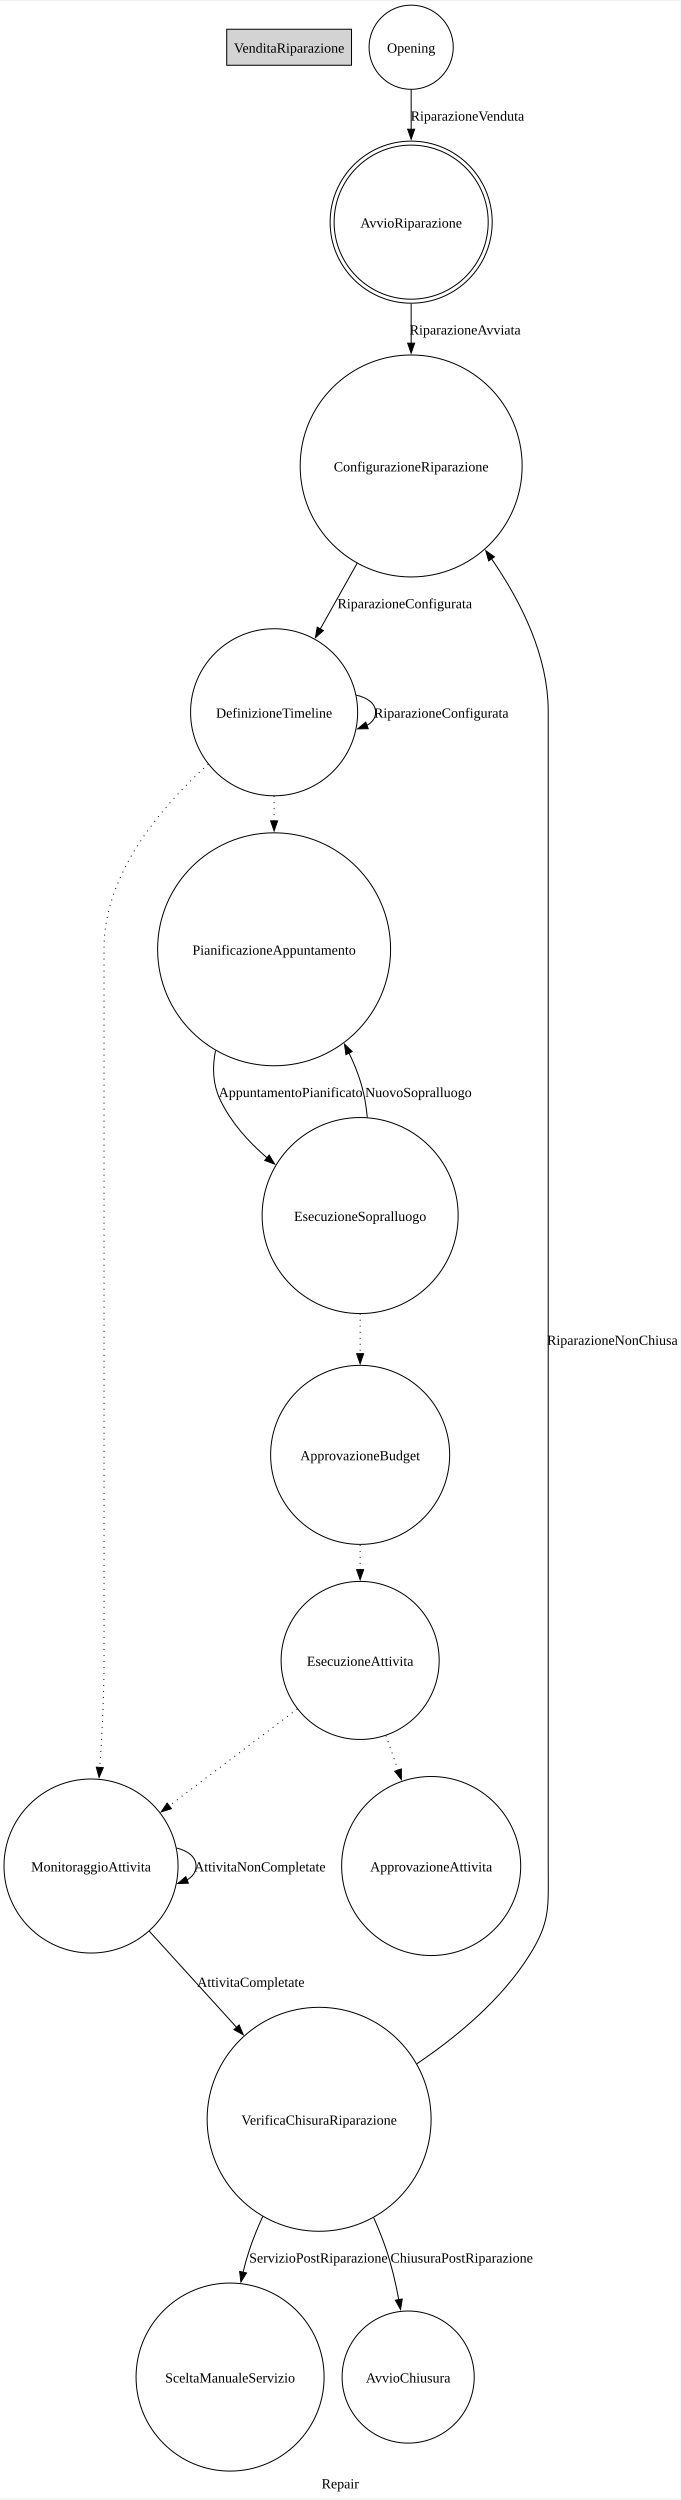
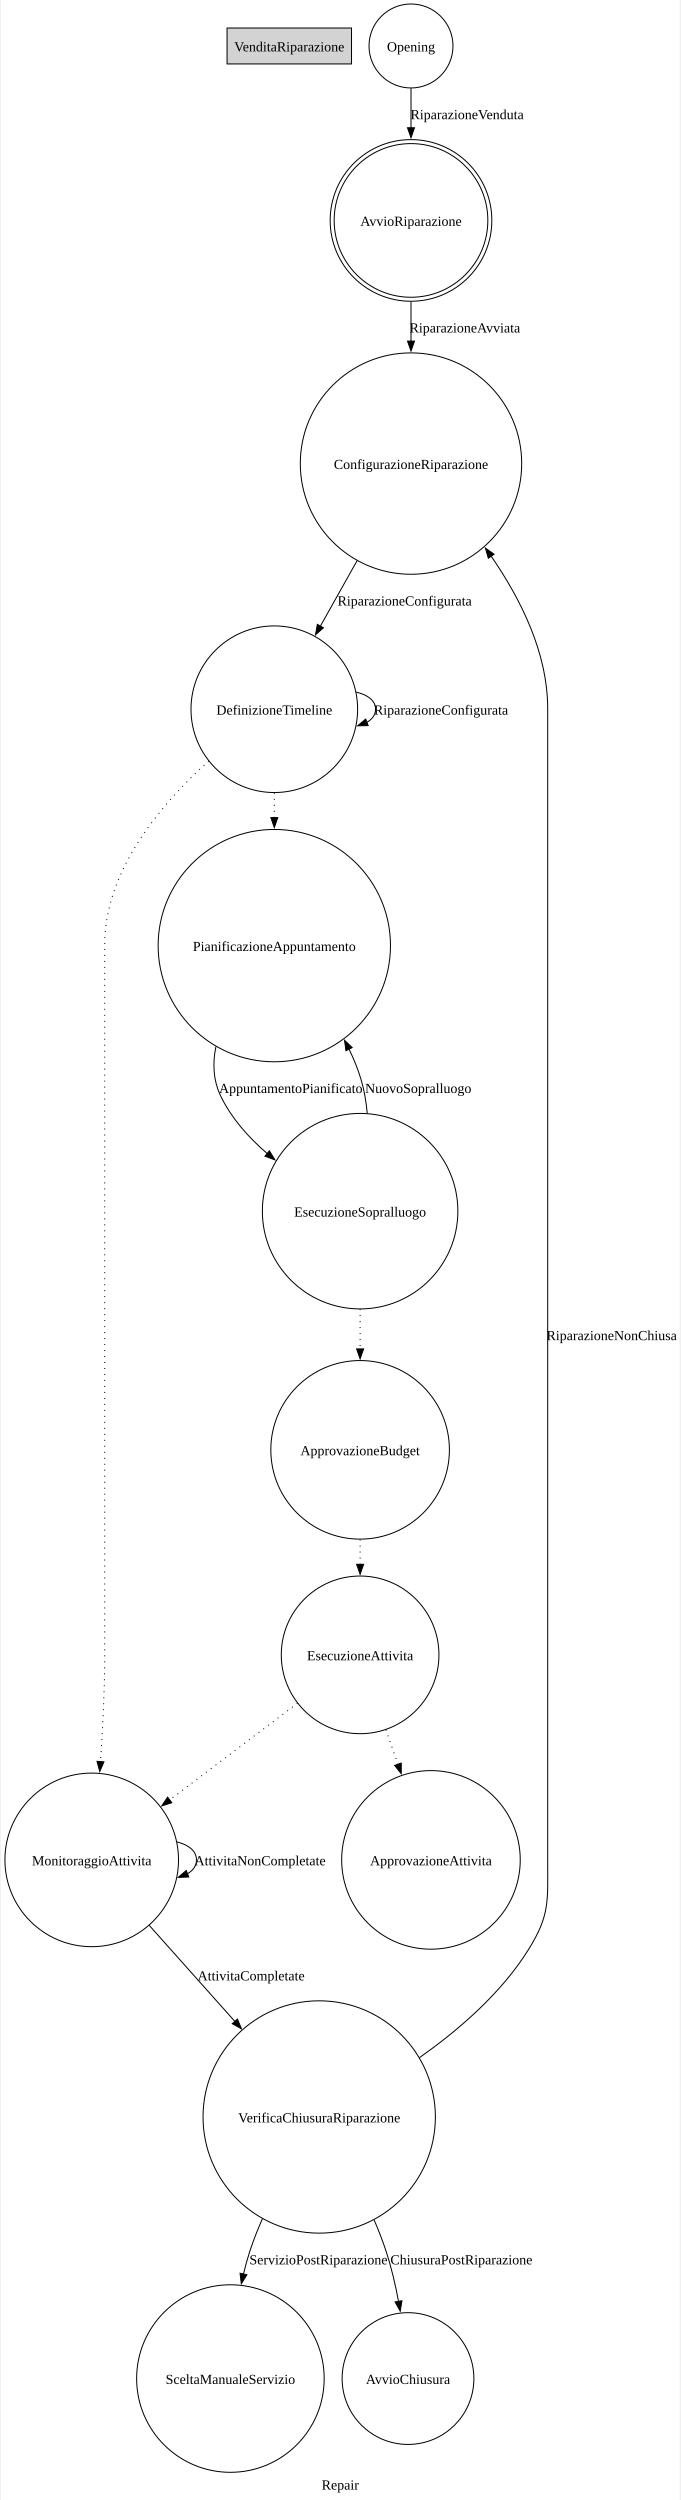
- <svg xmlns="http://www.w3.org/2000/svg" width="98pt" height="360pt" viewBox="0.00 0.00 98.09 360.00">
-   <g id="graph0" class="graph" transform="scale(0.144192 0.144192) rotate(0) translate(4 2492.67)">
-     <polygon fill="white" stroke="none" points="-4,4 -4,-2492.67 676.24,-2492.67 676.24,4 -4,4" />
+ <svg xmlns="http://www.w3.org/2000/svg" width="98pt" height="360pt" viewBox="0.00 0.00 97.73 360.00">
+   <g id="graph0" class="graph" transform="scale(0.143675 0.143675) rotate(0) translate(4 2501.66)">
+     <polygon fill="white" stroke="none" points="-4,4 -4,-2501.66 676.24,-2501.66 676.24,4 -4,4" />
    <text text-anchor="middle" x="336.12" y="-6.45" font-family="Times New Roman,serif" font-size="14.00">Repair</text>
    <g id="node1" class="node">
-       <polygon fill="lightgrey" stroke="black" points="347.37,-2464.59 222.62,-2464.59 222.62,-2428.59 347.37,-2428.59 347.37,-2464.59" />
-       <text text-anchor="middle" x="284.99" y="-2441.17" font-family="Times New Roman,serif" font-size="14.00">VenditaRiparazione</text>
+       <polygon fill="lightgrey" stroke="black" points="347.37,-2473.57 222.62,-2473.57 222.62,-2437.57 347.37,-2437.57 347.37,-2473.57" />
+       <text text-anchor="middle" x="284.99" y="-2450.15" font-family="Times New Roman,serif" font-size="14.00">VenditaRiparazione</text>
    </g>
    <g id="node2" class="node">
-       <ellipse fill="none" stroke="black" cx="406.99" cy="-2271.75" rx="77.01" ry="77.01" />
-       <ellipse fill="none" stroke="black" cx="406.99" cy="-2271.75" rx="81.01" ry="81.01" />
-       <text text-anchor="middle" x="406.99" y="-2266.32" font-family="Times New Roman,serif" font-size="14.00">AvvioRiparazione</text>
+       <ellipse fill="none" stroke="black" cx="406.99" cy="-2280.73" rx="77.01" ry="77.01" />
+       <ellipse fill="none" stroke="black" cx="406.99" cy="-2280.73" rx="81.01" ry="81.01" />
+       <text text-anchor="middle" x="406.99" y="-2275.31" font-family="Times New Roman,serif" font-size="14.00">AvvioRiparazione</text>
    </g>
    <g id="node3" class="node">
-       <ellipse fill="none" stroke="black" cx="406.99" cy="-2028.04" rx="110.94" ry="110.94" />
-       <text text-anchor="middle" x="406.99" y="-2022.62" font-family="Times New Roman,serif" font-size="14.00">ConfigurazioneRiparazione</text>
+       <ellipse fill="none" stroke="black" cx="406.99" cy="-2037.03" rx="110.94" ry="110.94" />
+       <text text-anchor="middle" x="406.99" y="-2031.6" font-family="Times New Roman,serif" font-size="14.00">ConfigurazioneRiparazione</text>
    </g>
    <g id="edge1" class="edge">
-       <path fill="none" stroke="black" d="M406.99,-2190.26C406.99,-2177.5 406.99,-2164.05 406.99,-2150.59" />
-       <polygon fill="black" stroke="black" points="410.49,-2150.81 406.99,-2140.81 403.49,-2150.81 410.49,-2150.81" />
-       <text text-anchor="middle" x="460.99" y="-2159.44" font-family="Times New Roman,serif" font-size="14.00">RiparazioneAvviata</text>
+       <path fill="none" stroke="black" d="M406.99,-2199.25C406.99,-2186.48 406.99,-2173.03 406.99,-2159.57" />
+       <polygon fill="black" stroke="black" points="410.49,-2159.8 406.99,-2149.8 403.49,-2159.8 410.49,-2159.8" />
+       <text text-anchor="middle" x="460.99" y="-2168.42" font-family="Times New Roman,serif" font-size="14.00">RiparazioneAvviata</text>
    </g>
    <g id="node5" class="node">
-       <ellipse fill="none" stroke="black" cx="269.99" cy="-1781.85" rx="83.5" ry="83.5" />
-       <text text-anchor="middle" x="269.99" y="-1776.43" font-family="Times New Roman,serif" font-size="14.00">DefinizioneTimeline</text>
+       <ellipse fill="none" stroke="black" cx="269.99" cy="-1790.83" rx="83.5" ry="83.5" />
+       <text text-anchor="middle" x="269.99" y="-1785.41" font-family="Times New Roman,serif" font-size="14.00">DefinizioneTimeline</text>
    </g>
    <g id="edge3" class="edge">
-       <path fill="none" stroke="black" d="M353.04,-1930.88C340.83,-1909.11 327.96,-1886.18 316.1,-1865.04" />
-       <polygon fill="black" stroke="black" points="319.24,-1863.47 311.29,-1856.46 313.13,-1866.9 319.24,-1863.47" />
-       <text text-anchor="middle" x="400.62" y="-1885.8" font-family="Times New Roman,serif" font-size="14.00">RiparazioneConfigurata</text>
+       <path fill="none" stroke="black" d="M353.04,-1939.86C340.83,-1918.09 327.96,-1895.16 316.1,-1874.02" />
+       <polygon fill="black" stroke="black" points="319.24,-1872.45 311.29,-1865.45 313.13,-1875.88 319.24,-1872.45" />
+       <text text-anchor="middle" x="400.62" y="-1894.78" font-family="Times New Roman,serif" font-size="14.00">RiparazioneConfigurata</text>
    </g>
    <g id="node4" class="node">
-       <ellipse fill="none" stroke="black" cx="406.99" cy="-2446.59" rx="42.08" ry="42.08" />
-       <text text-anchor="middle" x="406.99" y="-2441.17" font-family="Times New Roman,serif" font-size="14.00">Opening</text>
+       <ellipse fill="none" stroke="black" cx="406.99" cy="-2455.57" rx="42.08" ry="42.08" />
+       <text text-anchor="middle" x="406.99" y="-2450.15" font-family="Times New Roman,serif" font-size="14.00">Opening</text>
    </g>
    <g id="edge2" class="edge">
-       <path fill="none" stroke="black" d="M406.99,-2404.19C406.99,-2392.06 406.99,-2378.28 406.99,-2364.32" />
-       <polygon fill="black" stroke="black" points="410.49,-2364.63 406.99,-2354.63 403.49,-2364.63 410.49,-2364.63" />
-       <text text-anchor="middle" x="463.24" y="-2373.21" font-family="Times New Roman,serif" font-size="14.00">RiparazioneVenduta</text>
+       <path fill="none" stroke="black" d="M406.99,-2413.17C406.99,-2401.04 406.99,-2387.26 406.99,-2373.3" />
+       <polygon fill="black" stroke="black" points="410.49,-2373.61 406.99,-2363.61 403.49,-2373.61 410.49,-2373.61" />
+       <text text-anchor="middle" x="463.24" y="-2382.19" font-family="Times New Roman,serif" font-size="14.00">RiparazioneVenduta</text>
    </g>
    <g id="edge4" class="edge">
-       <path fill="none" stroke="black" d="M352.03,-1799.01C363.68,-1796.24 371.49,-1790.52 371.49,-1781.85 371.49,-1776.16 368.12,-1771.75 362.52,-1768.6" />
-       <polygon fill="black" stroke="black" points="364.04,-1765.43 353.45,-1765.22 361.6,-1771.99 364.04,-1765.43" />
-       <text text-anchor="middle" x="437.12" y="-1776.43" font-family="Times New Roman,serif" font-size="14.00">RiparazioneConfigurata</text>
+       <path fill="none" stroke="black" d="M352.03,-1808C363.68,-1805.22 371.49,-1799.5 371.49,-1790.83 371.49,-1785.15 368.12,-1780.73 362.52,-1777.58" />
+       <polygon fill="black" stroke="black" points="364.04,-1774.41 353.45,-1774.2 361.6,-1780.97 364.04,-1774.41" />
+       <text text-anchor="middle" x="437.12" y="-1785.41" font-family="Times New Roman,serif" font-size="14.00">RiparazioneConfigurata</text>
    </g>
    <g id="node6" class="node">
-       <ellipse fill="none" stroke="black" cx="269.99" cy="-1544.92" rx="116.43" ry="116.43" />
-       <text text-anchor="middle" x="269.99" y="-1539.5" font-family="Times New Roman,serif" font-size="14.00">PianificazioneAppuntamento</text>
+       <ellipse fill="none" stroke="black" cx="269.99" cy="-1553.9" rx="116.43" ry="116.43" />
+       <text text-anchor="middle" x="269.99" y="-1548.48" font-family="Times New Roman,serif" font-size="14.00">PianificazioneAppuntamento</text>
    </g>
    <g id="edge5" class="edge">
-       <path fill="none" stroke="black" stroke-dasharray="1,5" d="M269.99,-1698.02C269.99,-1689.94 269.99,-1681.62 269.99,-1673.23" />
-       <polygon fill="black" stroke="black" points="273.49,-1673.27 269.99,-1663.27 266.49,-1673.27 273.49,-1673.27" />
+       <path fill="none" stroke="black" stroke-dasharray="1,5" d="M269.99,-1707.01C269.99,-1698.92 269.99,-1690.6 269.99,-1682.21" />
+       <polygon fill="black" stroke="black" points="273.49,-1682.25 269.99,-1672.25 266.49,-1682.25 273.49,-1682.25" />
    </g>
    <g id="node7" class="node">
-       <ellipse fill="none" stroke="black" cx="86.99" cy="-628.57" rx="86.99" ry="86.99" />
-       <text text-anchor="middle" x="86.99" y="-623.15" font-family="Times New Roman,serif" font-size="14.00">MonitoraggioAttivita</text>
+       <ellipse fill="none" stroke="black" cx="86.99" cy="-637.56" rx="86.99" ry="86.99" />
+       <text text-anchor="middle" x="86.99" y="-632.13" font-family="Times New Roman,serif" font-size="14.00">MonitoraggioAttivita</text>
    </g>
    <g id="edge6" class="edge">
-       <path fill="none" stroke="black" stroke-dasharray="1,5" d="M204.27,-1730.04C156.43,-1686.86 99.99,-1620.18 99.99,-1545.92 99.99,-1545.92 99.99,-1545.92 99.99,-833.07 99.99,-798.4 98.09,-760.48 95.74,-726.86" />
-       <polygon fill="black" stroke="black" points="99.25,-726.87 95.04,-717.15 92.27,-727.38 99.25,-726.87" />
+       <path fill="none" stroke="black" stroke-dasharray="1,5" d="M204.27,-1739.02C156.43,-1695.84 99.99,-1629.16 99.99,-1554.9 99.99,-1554.9 99.99,-1554.9 99.99,-842.05 99.99,-807.38 98.09,-769.46 95.74,-735.85" />
+       <polygon fill="black" stroke="black" points="99.25,-735.85 95.04,-726.13 92.27,-736.36 99.25,-735.85" />
    </g>
    <g id="node8" class="node">
-       <ellipse fill="none" stroke="black" cx="355.99" cy="-1278.77" rx="97.97" ry="97.97" />
-       <text text-anchor="middle" x="355.99" y="-1273.34" font-family="Times New Roman,serif" font-size="14.00">EsecuzioneSopralluogo</text>
+       <ellipse fill="none" stroke="black" cx="355.99" cy="-1287.75" rx="97.97" ry="97.97" />
+       <text text-anchor="middle" x="355.99" y="-1282.33" font-family="Times New Roman,serif" font-size="14.00">EsecuzioneSopralluogo</text>
    </g>
    <g id="edge7" class="edge">
-       <path fill="none" stroke="black" d="M211.46,-1443.75C208.09,-1427.16 208.63,-1410.3 215.99,-1394.74 226.6,-1372.3 243.97,-1352.77 262.93,-1336.49" />
-       <polygon fill="black" stroke="black" points="265.07,-1339.26 270.56,-1330.2 260.62,-1333.86 265.07,-1339.26" />
-       <text text-anchor="middle" x="286.49" y="-1397.19" font-family="Times New Roman,serif" font-size="14.00">AppuntamentoPianificato</text>
+       <path fill="none" stroke="black" d="M211.46,-1452.73C208.09,-1436.14 208.63,-1419.28 215.99,-1403.72 226.6,-1381.28 243.97,-1361.75 262.93,-1345.47" />
+       <polygon fill="black" stroke="black" points="265.07,-1348.24 270.56,-1339.18 260.62,-1342.84 265.07,-1348.24" />
+       <text text-anchor="middle" x="286.49" y="-1406.17" font-family="Times New Roman,serif" font-size="14.00">AppuntamentoPianificato</text>
    </g>
    <g id="edge8" class="edge">
-       <path fill="none" stroke="black" d="M172.27,-646.64C184.08,-643.67 191.98,-637.64 191.98,-628.57 191.98,-622.62 188.58,-617.98 182.9,-614.66" />
-       <polygon fill="black" stroke="black" points="184.26,-611.43 173.68,-611.06 181.72,-617.95 184.26,-611.43" />
-       <text text-anchor="middle" x="255.73" y="-623.15" font-family="Times New Roman,serif" font-size="14.00">AttivitaNonCompletate</text>
+       <path fill="none" stroke="black" d="M172.27,-655.62C184.08,-652.65 191.98,-646.63 191.98,-637.56 191.98,-631.6 188.58,-626.97 182.9,-623.64" />
+       <polygon fill="black" stroke="black" points="184.26,-620.41 173.68,-620.04 181.72,-626.93 184.26,-620.41" />
+       <text text-anchor="middle" x="255.73" y="-632.13" font-family="Times New Roman,serif" font-size="14.00">AttivitaNonCompletate</text>
    </g>
    <g id="node9" class="node">
-       <ellipse fill="none" stroke="black" cx="314.99" cy="-375.4" rx="111.94" ry="111.94" />
-       <text text-anchor="middle" x="314.99" y="-369.97" font-family="Times New Roman,serif" font-size="14.00">VerificaChisuraRiparazione</text>
+       <ellipse fill="none" stroke="black" cx="314.99" cy="-379.89" rx="116.43" ry="116.43" />
+       <text text-anchor="middle" x="314.99" y="-374.46" font-family="Times New Roman,serif" font-size="14.00">VerificaChiusuraRiparazione</text>
    </g>
    <g id="edge9" class="edge">
-       <path fill="none" stroke="black" d="M145.12,-563.54C171.64,-534.32 203.52,-499.2 232.47,-467.31" />
-       <polygon fill="black" stroke="black" points="235.01,-469.72 239.14,-459.96 229.82,-465.01 235.01,-469.72" />
-       <text text-anchor="middle" x="246.74" y="-507.79" font-family="Times New Roman,serif" font-size="14.00">AttivitaCompletate</text>
+       <path fill="none" stroke="black" d="M144.53,-572.04C170.56,-542.84 201.86,-507.75 230.48,-475.65" />
+       <polygon fill="black" stroke="black" points="233.04,-478.04 237.08,-468.25 227.81,-473.39 233.04,-478.04" />
+       <text text-anchor="middle" x="246.74" y="-516.77" font-family="Times New Roman,serif" font-size="14.00">AttivitaCompletate</text>
    </g>
    <g id="edge10" class="edge">
-       <path fill="none" stroke="black" d="M363.14,-1376.7C362.12,-1388.23 360.19,-1399.72 356.99,-1410.49 353.89,-1420.93 349.68,-1431.31 344.79,-1441.41" />
-       <polygon fill="black" stroke="black" points="341.8,-1439.56 340.36,-1450.06 348.03,-1442.75 341.8,-1439.56" />
-       <text text-anchor="middle" x="414.24" y="-1397.19" font-family="Times New Roman,serif" font-size="14.00">NuovoSopralluogo</text>
+       <path fill="none" stroke="black" d="M363.14,-1385.68C362.12,-1397.21 360.19,-1408.7 356.99,-1419.47 353.89,-1429.91 349.68,-1440.29 344.79,-1450.39" />
+       <polygon fill="black" stroke="black" points="341.8,-1448.54 340.36,-1459.04 348.03,-1451.73 341.8,-1448.54" />
+       <text text-anchor="middle" x="414.24" y="-1406.17" font-family="Times New Roman,serif" font-size="14.00">NuovoSopralluogo</text>
    </g>
    <g id="node10" class="node">
-       <ellipse fill="none" stroke="black" cx="355.99" cy="-1039.56" rx="89.49" ry="89.49" />
-       <text text-anchor="middle" x="355.99" y="-1034.14" font-family="Times New Roman,serif" font-size="14.00">ApprovazioneBudget</text>
+       <ellipse fill="none" stroke="black" cx="355.99" cy="-1048.54" rx="89.49" ry="89.49" />
+       <text text-anchor="middle" x="355.99" y="-1043.12" font-family="Times New Roman,serif" font-size="14.00">ApprovazioneBudget</text>
    </g>
    <g id="edge11" class="edge">
-       <path fill="none" stroke="black" stroke-dasharray="1,5" d="M355.99,-1180.6C355.99,-1167.44 355.99,-1153.92 355.99,-1140.7" />
-       <polygon fill="black" stroke="black" points="359.49,-1140.7 355.99,-1130.7 352.49,-1140.7 359.49,-1140.7" />
+       <path fill="none" stroke="black" stroke-dasharray="1,5" d="M355.99,-1189.59C355.99,-1176.42 355.99,-1162.9 355.99,-1149.69" />
+       <polygon fill="black" stroke="black" points="359.49,-1149.69 355.99,-1139.69 352.49,-1149.69 359.49,-1149.69" />
    </g>
    <g id="edge15" class="edge">
-       <path fill="none" stroke="black" d="M412.66,-430.87C453.27,-458.27 497.3,-495.07 524.99,-539.09 546.41,-573.13 543.99,-587.35 543.99,-627.57 543.99,-1782.85 543.99,-1782.85 543.99,-1782.85 543.99,-1837.88 517.21,-1891.98 487.32,-1935.23" />
-       <polygon fill="black" stroke="black" points="484.51,-1933.15 481.58,-1943.33 490.22,-1937.19 484.51,-1933.15" />
-       <text text-anchor="middle" x="608.12" y="-1149.5" font-family="Times New Roman,serif" font-size="14.00">RiparazioneNonChiusa</text>
+       <path fill="none" stroke="black" d="M415.37,-439.29C455.22,-467.34 497.92,-504.4 524.99,-548.07 546.19,-582.26 543.99,-596.33 543.99,-636.56 543.99,-1791.83 543.99,-1791.83 543.99,-1791.83 543.99,-1846.86 517.21,-1900.96 487.32,-1944.21" />
+       <polygon fill="black" stroke="black" points="484.51,-1942.13 481.58,-1952.31 490.22,-1946.18 484.51,-1942.13" />
+       <text text-anchor="middle" x="608.12" y="-1158.48" font-family="Times New Roman,serif" font-size="14.00">RiparazioneNonChiusa</text>
    </g>
    <g id="node13" class="node">
      <ellipse fill="none" stroke="black" cx="225.99" cy="-117.73" rx="93.98" ry="93.98" />
      <text text-anchor="middle" x="225.99" y="-112.3" font-family="Times New Roman,serif" font-size="14.00">SceltaManualeServizio</text>
    </g>
    <g id="edge16" class="edge">
-       <path fill="none" stroke="black" d="M258.76,-278.48C253.74,-267.57 249.17,-256.43 245.49,-245.46 243.01,-238.07 240.85,-230.33 238.96,-222.48" />
-       <polygon fill="black" stroke="black" points="242.39,-221.8 236.8,-212.8 235.56,-223.32 242.39,-221.8" />
+       <path fill="none" stroke="black" d="M258.14,-278.02C253.37,-267.23 249.03,-256.25 245.49,-245.46 243.07,-238.05 240.94,-230.3 239.08,-222.44" />
+       <polygon fill="black" stroke="black" points="242.51,-221.76 236.94,-212.75 235.68,-223.27 242.51,-221.76" />
      <text text-anchor="middle" x="314.24" y="-232.16" font-family="Times New Roman,serif" font-size="14.00">ServizioPostRiparazione</text>
    </g>
    <g id="node14" class="node">
      <ellipse fill="none" stroke="black" cx="403.99" cy="-117.73" rx="66.03" ry="66.03" />
      <text text-anchor="middle" x="403.99" y="-112.3" font-family="Times New Roman,serif" font-size="14.00">AvvioChiusura</text>
    </g>
    <g id="edge17" class="edge">
-       <path fill="none" stroke="black" d="M369.43,-277.21C374.13,-266.68 378.44,-255.97 381.99,-245.46 387.41,-229.4 391.55,-211.73 394.69,-194.81" />
-       <polygon fill="black" stroke="black" points="398.08,-195.77 396.36,-185.32 391.18,-194.56 398.08,-195.77" />
+       <path fill="none" stroke="black" d="M370.02,-276.73C374.49,-266.33 378.58,-255.79 381.99,-245.46 387.3,-229.36 391.39,-211.68 394.53,-194.76" />
+       <polygon fill="black" stroke="black" points="397.91,-195.72 396.19,-185.26 391.02,-194.51 397.91,-195.72" />
      <text text-anchor="middle" x="457.49" y="-232.16" font-family="Times New Roman,serif" font-size="14.00">ChiusuraPostRiparazione</text>
    </g>
    <g id="node11" class="node">
-       <ellipse fill="none" stroke="black" cx="355.99" cy="-834.07" rx="79.01" ry="79.01" />
-       <text text-anchor="middle" x="355.99" y="-828.64" font-family="Times New Roman,serif" font-size="14.00">EsecuzioneAttivita</text>
+       <ellipse fill="none" stroke="black" cx="355.99" cy="-843.05" rx="79.01" ry="79.01" />
+       <text text-anchor="middle" x="355.99" y="-837.63" font-family="Times New Roman,serif" font-size="14.00">EsecuzioneAttivita</text>
    </g>
    <g id="edge12" class="edge">
-       <path fill="none" stroke="black" stroke-dasharray="1,5" d="M355.99,-949.6C355.99,-941.29 355.99,-932.87 355.99,-924.56" />
-       <polygon fill="black" stroke="black" points="359.49,-924.82 355.99,-914.82 352.49,-924.82 359.49,-924.82" />
+       <path fill="none" stroke="black" stroke-dasharray="1,5" d="M355.99,-958.59C355.99,-950.28 355.99,-941.85 355.99,-933.54" />
+       <polygon fill="black" stroke="black" points="359.49,-933.81 355.99,-923.81 352.49,-933.81 359.49,-933.81" />
    </g>
    <g id="edge13" class="edge">
-       <path fill="none" stroke="black" stroke-dasharray="1,5" d="M293.26,-785.61C255.01,-756.68 205.82,-719.46 165.06,-688.63" />
-       <polygon fill="black" stroke="black" points="167.26,-685.91 157.17,-682.67 163.04,-691.49 167.26,-685.91" />
+       <path fill="none" stroke="black" stroke-dasharray="1,5" d="M293.26,-794.6C255.01,-765.66 205.82,-728.44 165.06,-697.61" />
+       <polygon fill="black" stroke="black" points="167.26,-694.89 157.17,-691.65 163.04,-700.47 167.26,-694.89" />
    </g>
    <g id="node12" class="node">
-       <ellipse fill="none" stroke="black" cx="426.99" cy="-628.57" rx="89.49" ry="89.49" />
-       <text text-anchor="middle" x="426.99" y="-623.15" font-family="Times New Roman,serif" font-size="14.00">ApprovazioneAttivita</text>
+       <ellipse fill="none" stroke="black" cx="426.99" cy="-637.56" rx="89.49" ry="89.49" />
+       <text text-anchor="middle" x="426.99" y="-632.13" font-family="Times New Roman,serif" font-size="14.00">ApprovazioneAttivita</text>
    </g>
    <g id="edge14" class="edge">
-       <path fill="none" stroke="black" stroke-dasharray="1,5" d="M381.83,-759.03C385.77,-747.72 389.89,-735.91 393.97,-724.23" />
-       <polygon fill="black" stroke="black" points="397.2,-725.58 397.19,-714.99 390.59,-723.27 397.2,-725.58" />
+       <path fill="none" stroke="black" stroke-dasharray="1,5" d="M381.83,-768.01C385.77,-756.7 389.89,-744.89 393.97,-733.21" />
+       <polygon fill="black" stroke="black" points="397.2,-734.56 397.19,-723.97 390.59,-732.26 397.2,-734.56" />
    </g>
  </g>
</svg>
